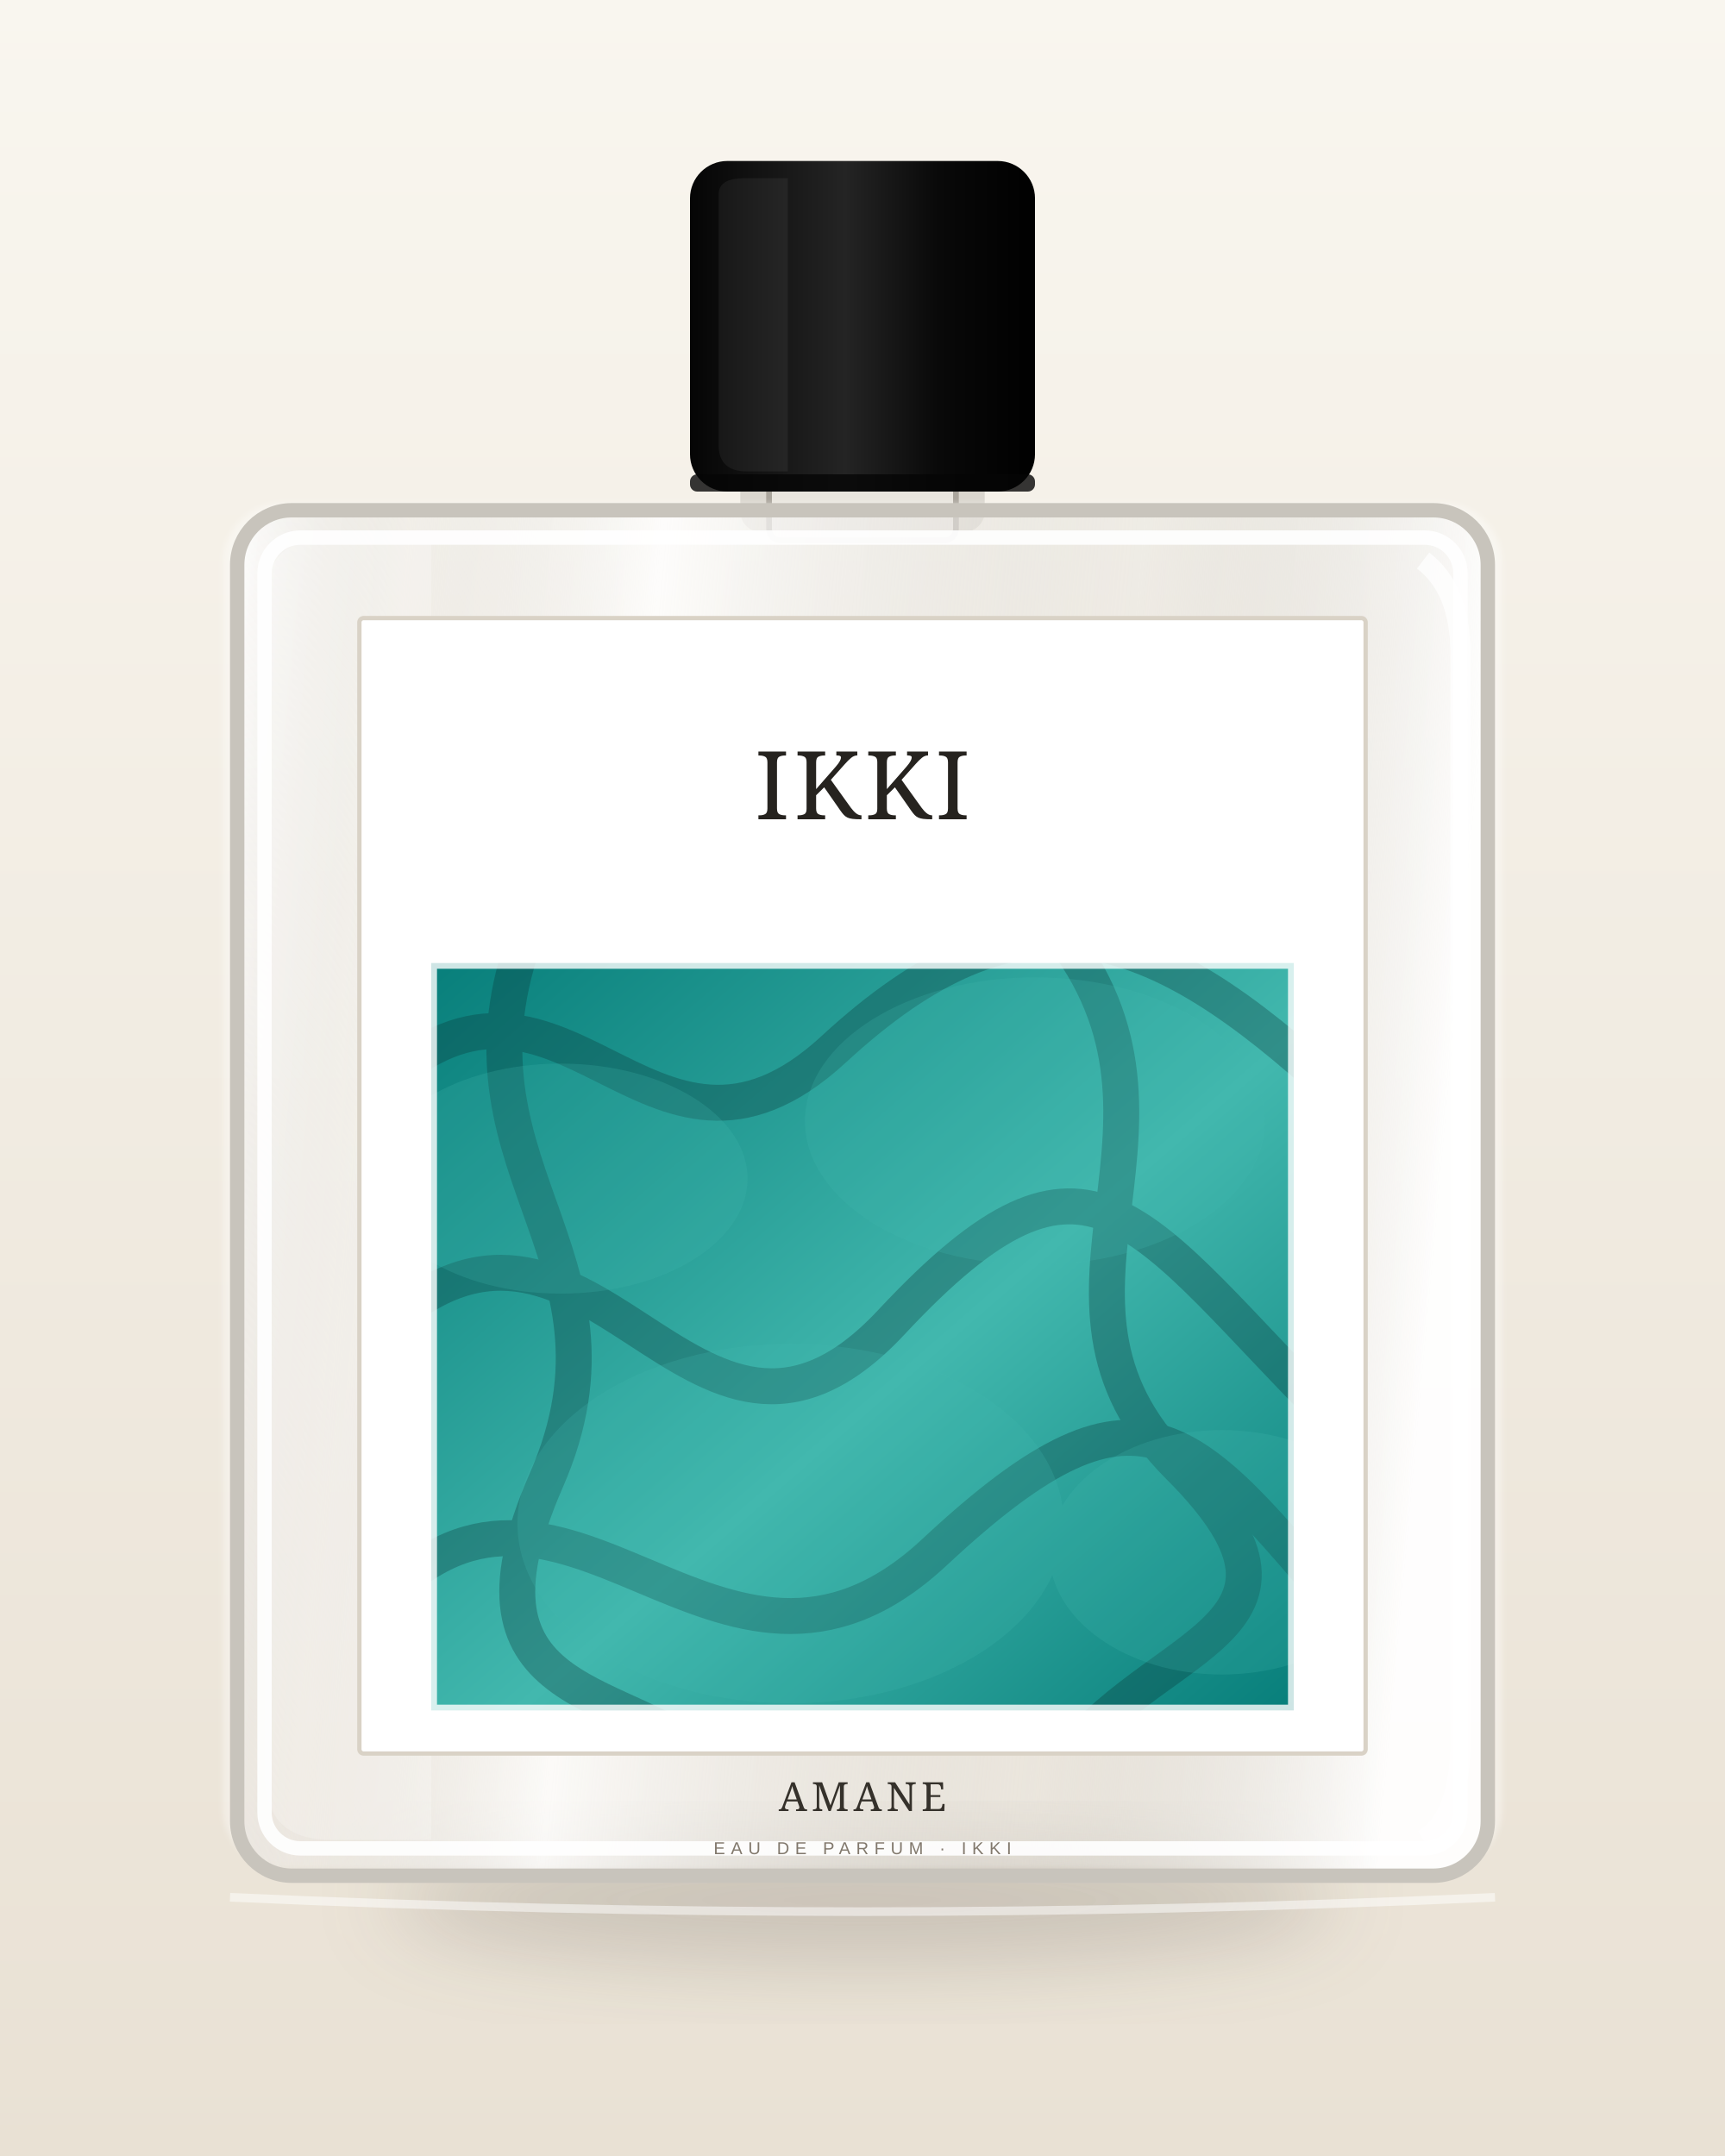
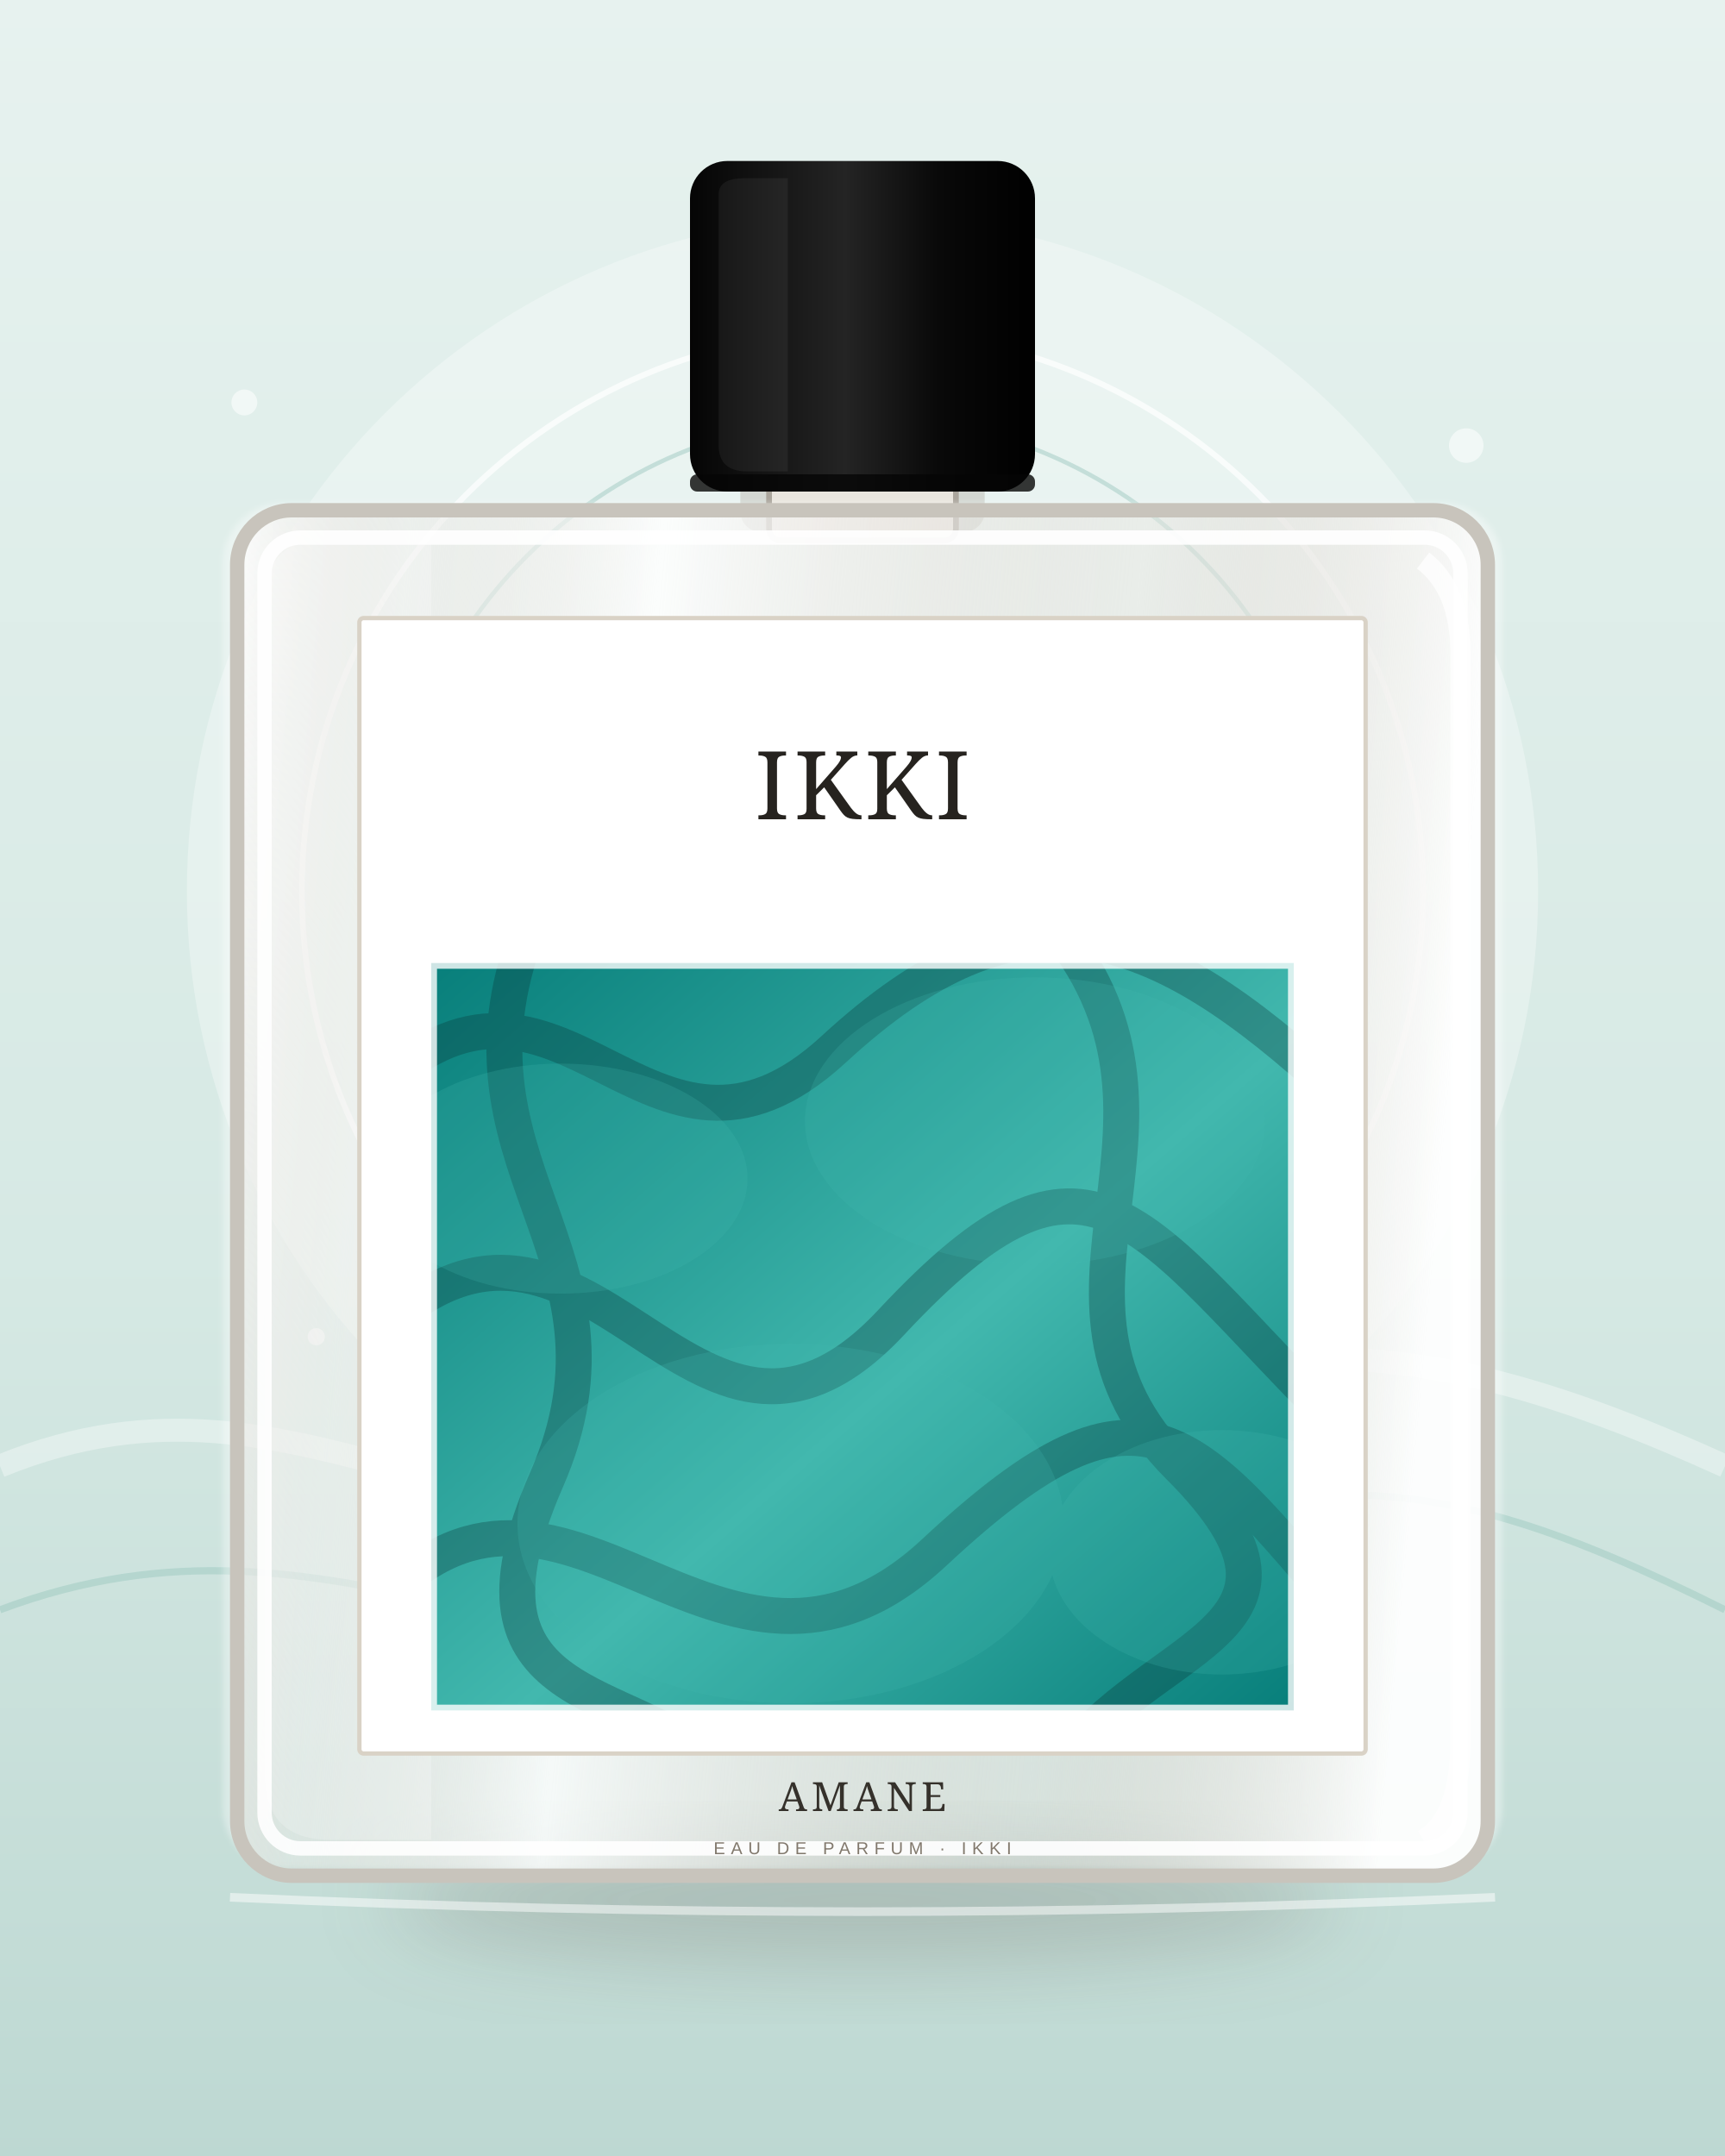
<svg xmlns="http://www.w3.org/2000/svg" width="1200" height="1500" viewBox="0 0 1200 1500" role="img" aria-labelledby="title desc">
  <defs>
    <linearGradient id="bg" x2="0" y2="1">
-       <stop stop-color="#f9f6ef" />
-       <stop offset="1" stop-color="#e9e1d4" />
+       <stop stop-color="#e7f2ef" />
+       <stop offset=".58" stop-color="#d6e9e4" />
+       <stop offset="1" stop-color="#bdd8d2" />
    </linearGradient>
    <linearGradient id="glass" x1="0" y1="0" x2="1" y2=".1">
      <stop stop-color="#fff" stop-opacity=".94" />
      <stop offset=".14" stop-color="#d8d4cd" stop-opacity=".22" />
      <stop offset=".34" stop-color="#fff" stop-opacity=".72" />
      <stop offset=".72" stop-color="#c9c4ba" stop-opacity=".2" />
      <stop offset="1" stop-color="#fff" stop-opacity=".9" />
    </linearGradient>
    <linearGradient id="liquid" x2="1" y2="1">
      <stop stop-color="#087f7b" />
      <stop offset=".55" stop-color="#42b8ae" />
      <stop offset="1" stop-color="#087f7b" />
    </linearGradient>
    <linearGradient id="cap" x2="1">
      <stop stop-color="#050505" />
      <stop offset=".45" stop-color="#242424" />
      <stop offset=".72" stop-color="#090909" />
      <stop offset="1" stop-color="#000" />
    </linearGradient>
    <linearGradient id="gold" x2="1">
      <stop stop-color="#8e6a3d" />
      <stop offset=".5" stop-color="#b8935f" />
      <stop offset="1" stop-color="#8e6a3d" />
    </linearGradient>
    <filter id="shadow" x="-30%" y="-30%" width="160%" height="180%">
      <feGaussianBlur stdDeviation="28" />
    </filter>
    <filter id="soft">
      <feGaussianBlur stdDeviation="2" />
    </filter>
    <clipPath id="labelClip">
      <rect x="300" y="670" width="600" height="520" rx="2" />
    </clipPath>
  </defs>
  <rect width="1200" height="1500" fill="url(#bg)" />
+   <g aria-hidden="true">
+     <circle cx="600" cy="620" r="470" fill="#fff" opacity=".3" />
+     <circle cx="600" cy="620" r="390" fill="none" stroke="#fff" stroke-width="4" opacity=".7" />
+     <circle cx="600" cy="620" r="330" fill="none" stroke="#8bbeb4" stroke-width="3" opacity=".4" />
+     <path d="M0 1020C220 930 340 1120 600 1020S980 920 1200 1020" fill="none" stroke="#fff" stroke-width="16" opacity=".35" />
+     <path d="M0 1120C240 1030 380 1200 640 1110S980 1010 1200 1120" fill="none" stroke="#77b5aa" stroke-width="5" opacity=".28" />
+     <g fill="#fff" opacity=".55">
+       <circle cx="170" cy="280" r="9" />
+       <circle cx="1020" cy="310" r="12" />
+       <circle cx="940" cy="850" r="7" />
+       <circle cx="220" cy="930" r="6" />
+     </g>
+   </g>
  <ellipse cx="600" cy="1322" rx="330" ry="43" fill="#514b42" opacity=".22" filter="url(#shadow)" />
  <rect x="515" y="270" width="170" height="100" rx="14" fill="#b9b5ae" opacity=".45" />
  <rect x="535" y="278" width="130" height="98" rx="8" fill="#e9e5de" stroke="#aaa59c" stroke-width="4" />
  <rect x="480" y="112" width="240" height="230" rx="26" fill="url(#cap)" />
  <path d="M500 135 Q500 124 518 124 H548 V328 H520 Q500 328 500 310Z" fill="#fff" opacity=".055" />
  <rect x="480" y="330" width="240" height="12" rx="5" fill="#050505" opacity=".8" />
  <rect x="155" y="350" width="890" height="950" rx="42" fill="#fff" opacity=".35" filter="url(#soft)" />
  <rect x="165" y="355" width="870" height="950" rx="38" fill="url(#glass)" stroke="#c8c4bc" stroke-width="10" />
  <rect x="184" y="374" width="832" height="912" rx="25" fill="none" stroke="#fff" stroke-width="10" opacity=".9" />
  <path d="M184 420 Q184 374 230 374 H300 V1280 H230 Q184 1280 184 1234Z" fill="#fff" opacity=".2" />
  <path d="M990 390 Q1016 410 1016 455 V1210 Q1016 1265 990 1280" fill="none" stroke="#fff" stroke-width="14" opacity=".75" />
  <rect x="250" y="430" width="700" height="790" rx="3" fill="#fff" stroke="#d9d2c6" stroke-width="3" />
  <text x="600" y="570" text-anchor="middle" fill="#26231f" font-family="Georgia,serif" font-size="66" letter-spacing="3">IKKI</text>
  <path d="M315 602 H885" stroke="url(#gold)" stroke-width="3" />
  <rect x="300" y="670" width="600" height="520" fill="url(#liquid)" />
  <g clip-path="url(#labelClip)" opacity=".3" fill="none" stroke="#082f32" stroke-width="25">
    <path d="M260 760 C390 630 450 850 580 730 S800 640 930 760" />
    <path d="M260 930 C410 780 480 1070 620 920 S790 850 930 990" />
    <path d="M260 1120 C390 970 500 1220 650 1080 S830 1000 950 1140" />
    <path d="M370 640 C300 810 450 870 380 1030 S440 1170 500 1230" />
    <path d="M730 640 C850 780 700 900 820 1020 S790 1140 730 1240" />
  </g>
  <g clip-path="url(#labelClip)" opacity=".22" fill="#42b8ae">
    <ellipse cx="390" cy="820" rx="130" ry="80" />
    <ellipse cx="720" cy="780" rx="160" ry="100" />
    <ellipse cx="550" cy="1060" rx="190" ry="125" />
    <ellipse cx="850" cy="1080" rx="120" ry="85" />
  </g>
  <rect x="300" y="670" width="600" height="520" fill="none" stroke="#fff" stroke-width="8" opacity=".8" />
  <text x="600" y="915" text-anchor="middle" fill="#fff" font-family="Georgia,serif" font-size="48" letter-spacing="2" opacity=".0">Amane</text>
  <path d="M315 1208 H885" stroke="url(#gold)" stroke-width="3" />
  <text x="600" y="1260" text-anchor="middle" fill="#35312b" font-family="Georgia,serif" font-size="28" letter-spacing="3">AMANE</text>
  <text x="600" y="1290" text-anchor="middle" fill="#81786c" font-family="Arial,sans-serif" font-size="12" letter-spacing="4">EAU DE PARFUM · IKKI</text>
  <path d="M160 1320 Q600 1340 1040 1320" fill="none" stroke="#fff" stroke-width="6" opacity=".5" />
</svg>
